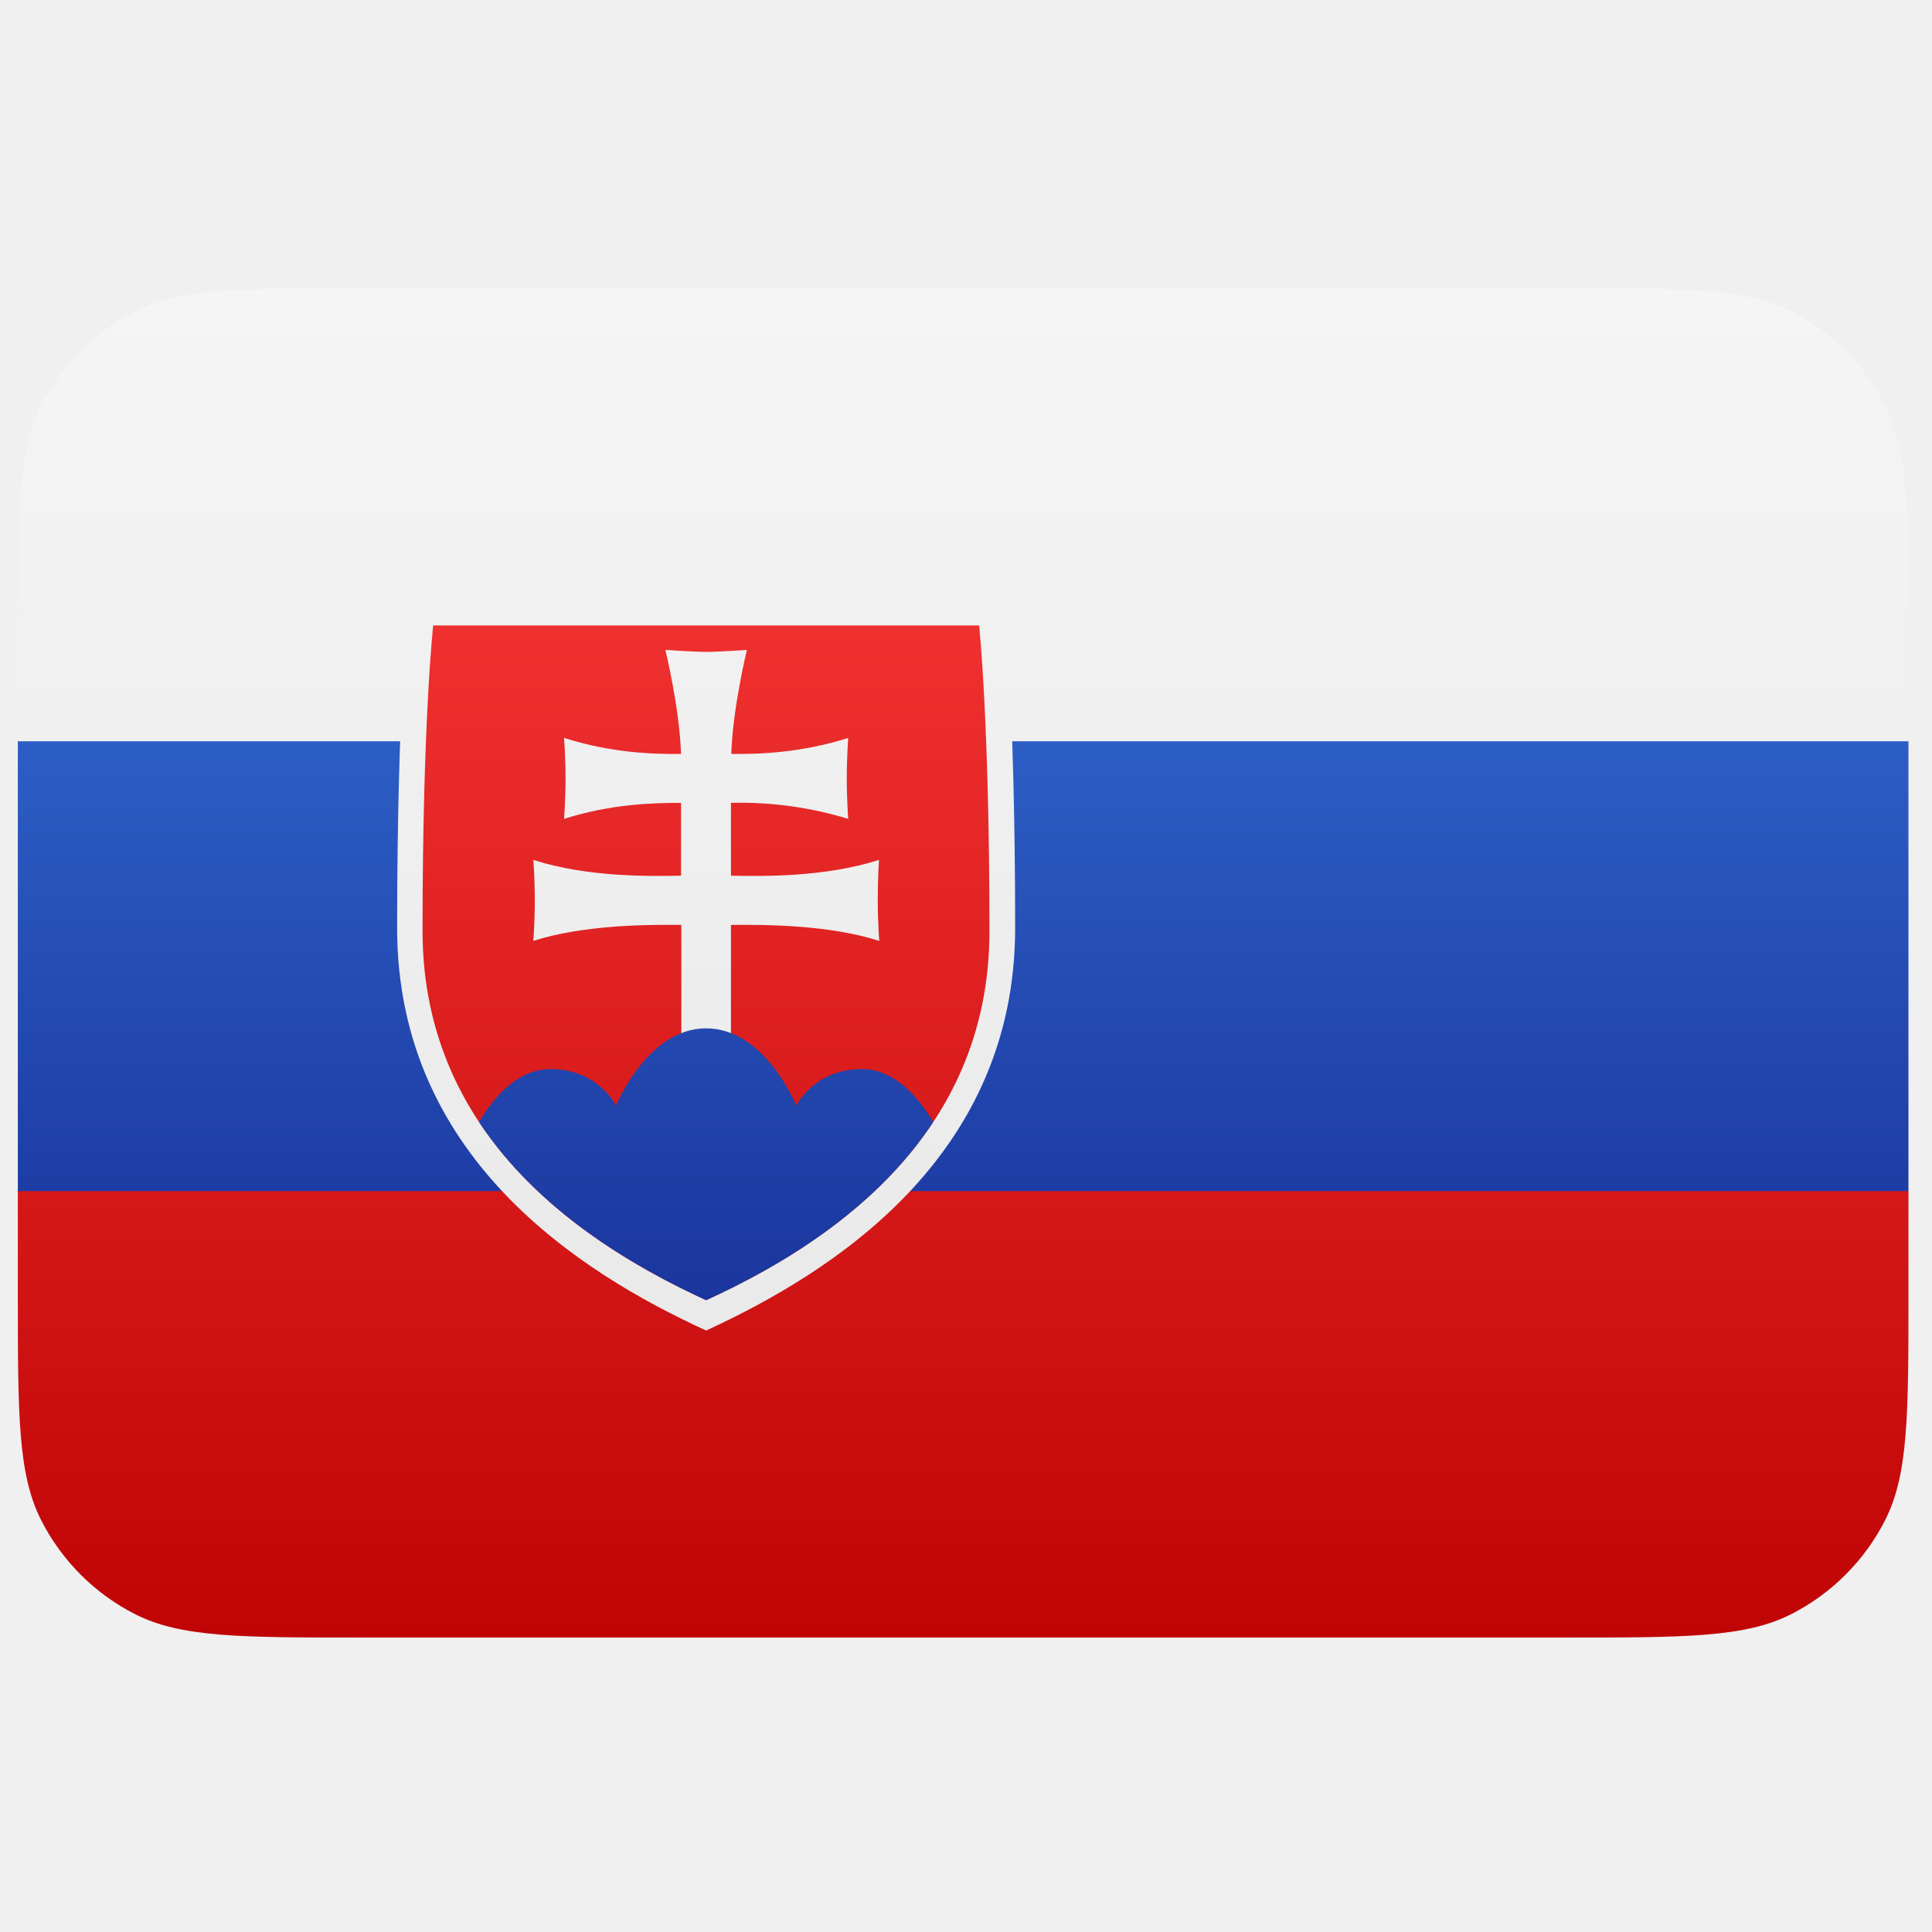
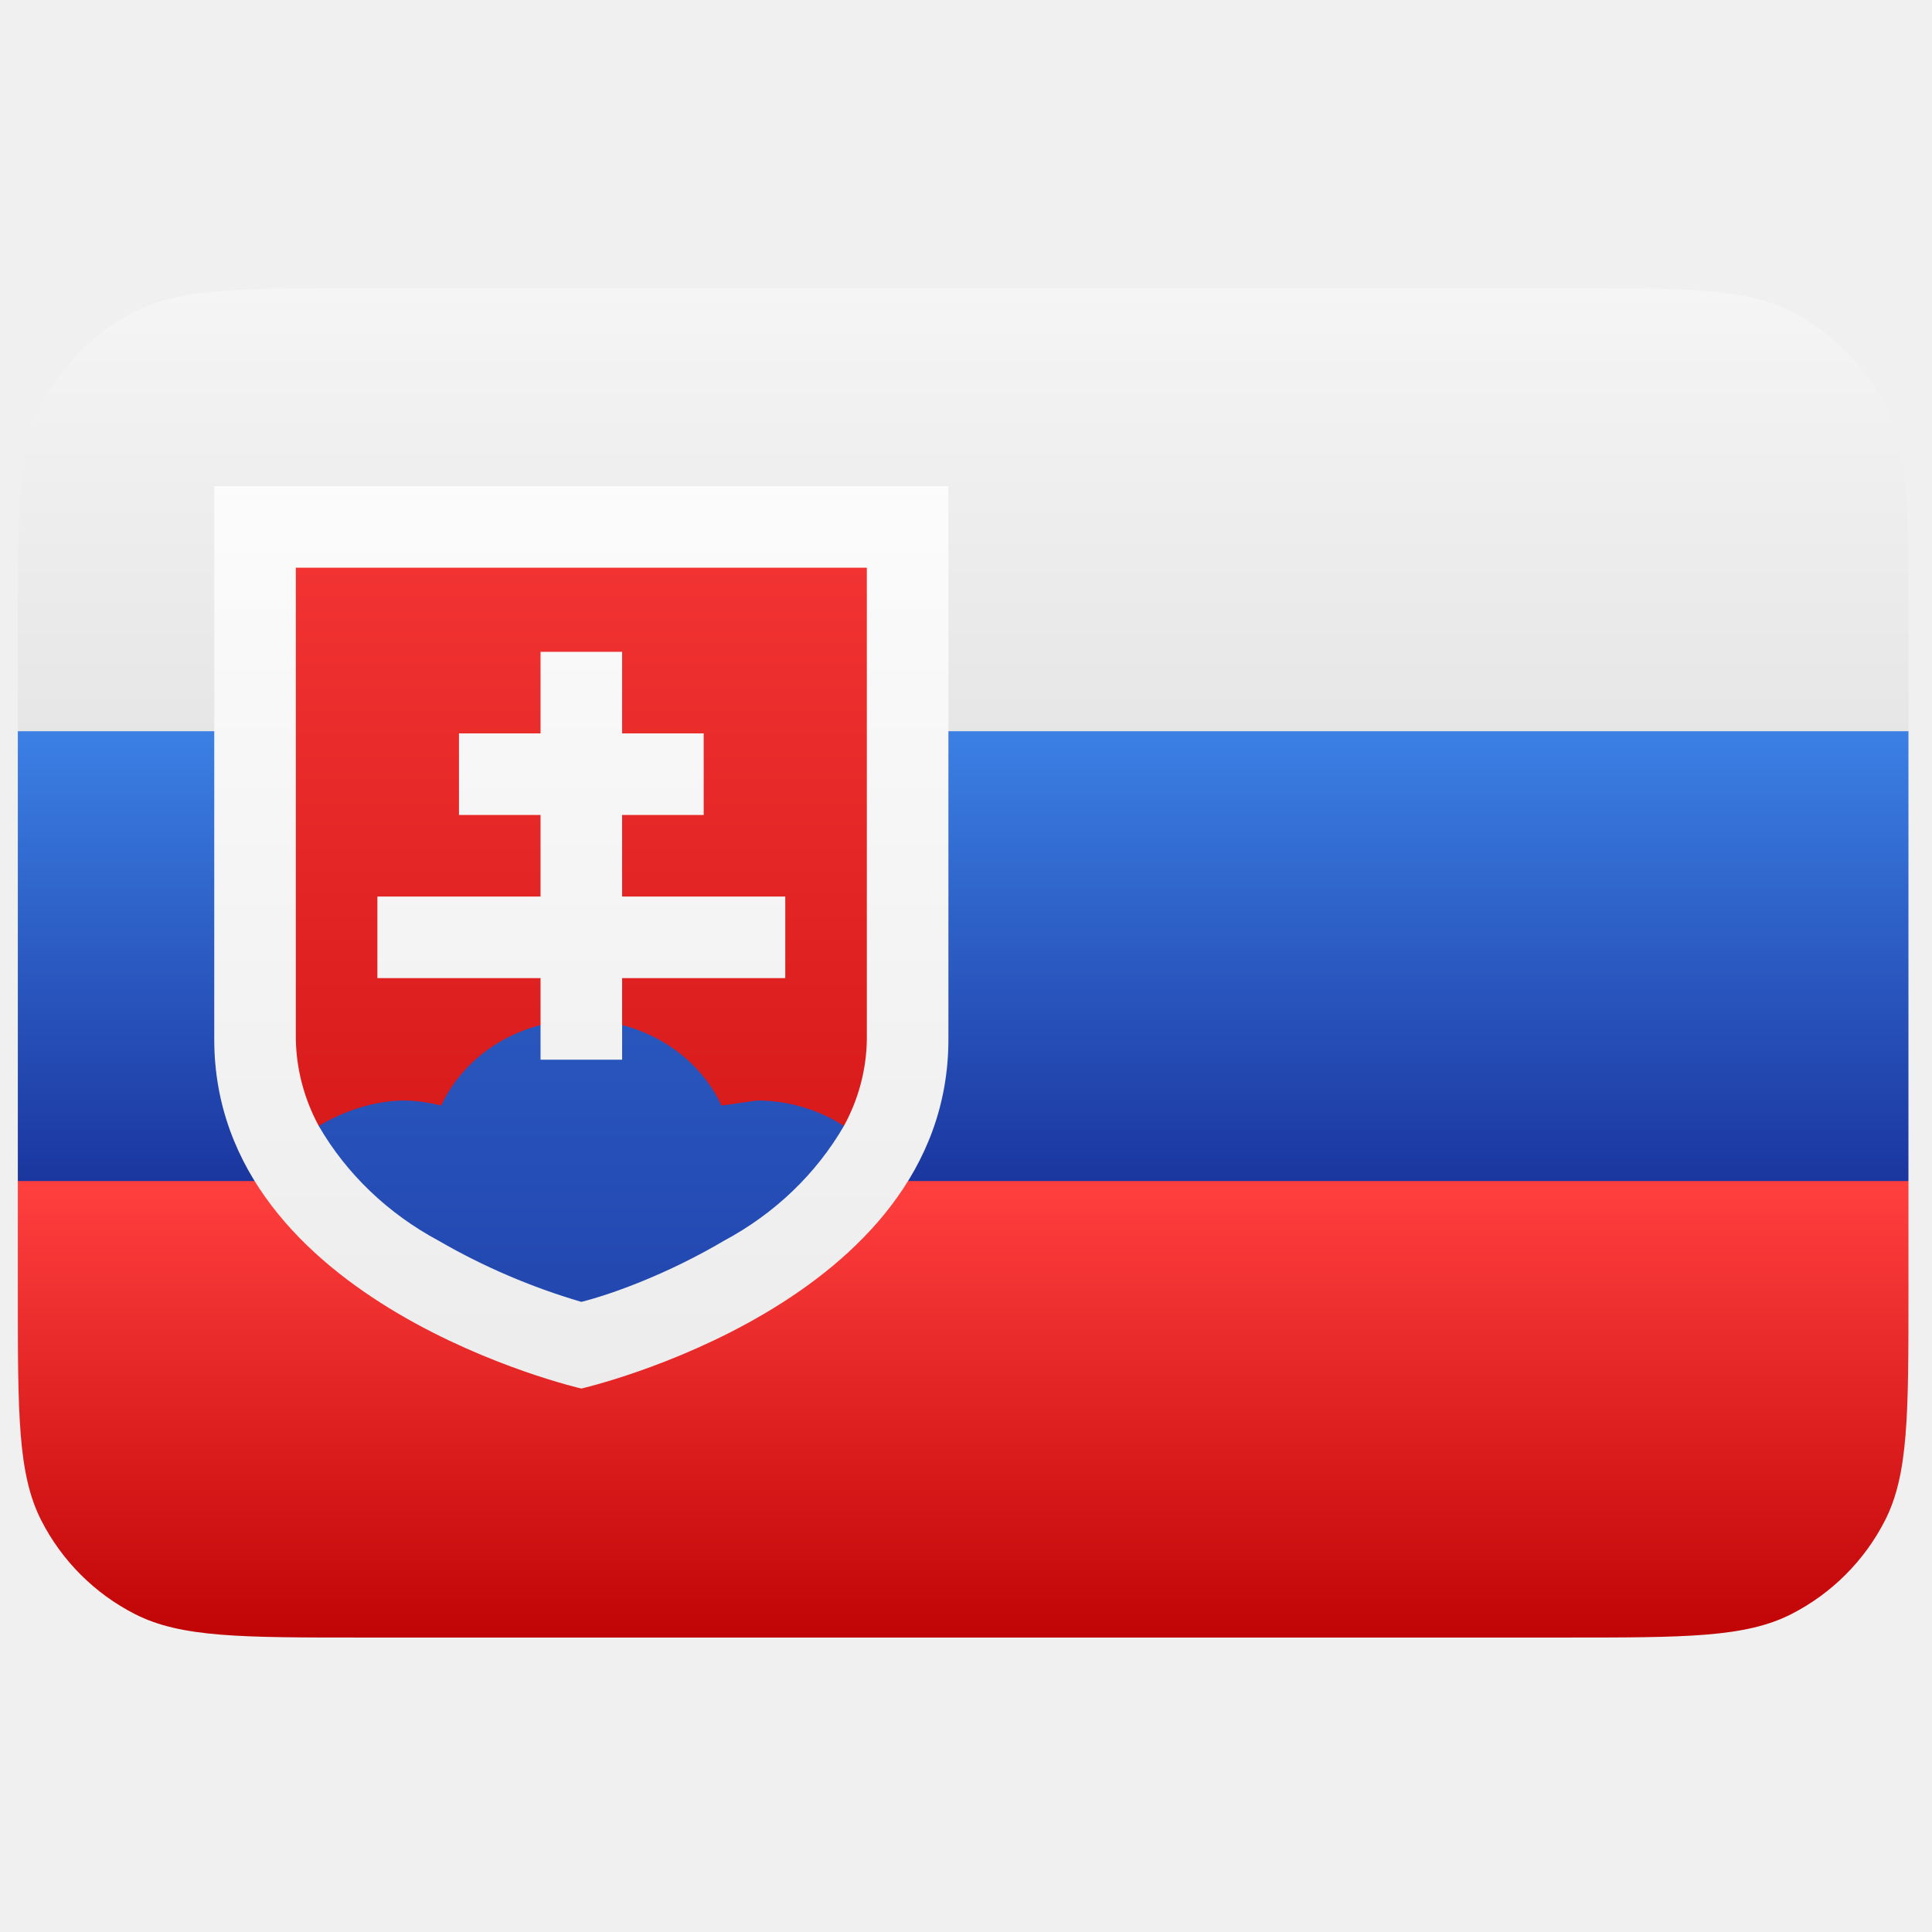
<svg xmlns="http://www.w3.org/2000/svg" viewBox="0 0 144 144" width="144" height="144">
  <defs>
    <mask id="sk-board" maskUnits="userSpaceOnUse" maskContentUnits="userSpaceOnUse" x="0" y="0" width="144" height="144" mask-type="alpha">
      <path d="M 116.645 21.474 c 8.961 0 13.441 0 16.864 1.744 a 16 16 0 0 1 6.992 6.992 c 1.744 3.423 1.744 7.903 1.744 16.864 L 142.245 96.453 c 0 8.961 0 13.441 -1.744 16.864 a 16 16 0 0 1 -6.992 6.992 c -3.423 1.744 -7.903 1.744 -16.864 1.744 L 26.929 122.053 c -8.961 0 -13.441 0 -16.864 -1.744 a 16 16 0 0 1 -6.992 -6.992 c -1.744 -3.423 -1.744 -7.903 -1.744 -16.864 L 1.329 47.075 c 0 -8.961 0 -13.441 1.744 -16.864 a 16 16 0 0 1 6.992 -6.992 c 3.423 -1.744 7.903 -1.744 16.864 -1.744 Z" fill="#FFFFFF" />
    </mask>
-     <linearGradient id="sk-white" x1="72" y1="21.474" x2="72" y2="122.053" gradientUnits="userSpaceOnUse">
+     <linearGradient id="sk-white" x1="72" y1="21.474" x2="72" y2="55.001" gradientUnits="userSpaceOnUse">
      <stop stop-color="#F5F5F5" />
      <stop offset="1" stop-color="#E6E6E6" />
    </linearGradient>
-     <linearGradient id="sk-red" x1="72" y1="21.474" x2="72" y2="122.053" gradientUnits="userSpaceOnUse">
+     <linearGradient id="sk-blue" x1="72" y1="55.001" x2="72" y2="88.527" gradientUnits="userSpaceOnUse">
+       <stop stop-color="#3B7FE4" />
+       <stop offset="1" stop-color="#1A359E" />
+     </linearGradient>
+     <linearGradient id="sk-red" x1="72" y1="88.527" x2="72" y2="122.053" gradientUnits="userSpaceOnUse">
      <stop stop-color="#FF3F3E" />
      <stop offset="1" stop-color="#C00405" />
    </linearGradient>
-     <linearGradient id="sk-blue" x1="72" y1="21.474" x2="72" y2="96.908" gradientUnits="userSpaceOnUse">
+     <linearGradient id="sk-emblem-white" x1="72" y1="21.474" x2="72" y2="122.053" gradientUnits="userSpaceOnUse">
+       <stop stop-color="#FFFFFF" />
+       <stop offset="1" stop-color="#E8E8E8" />
+     </linearGradient>
+     <linearGradient id="sk-emblem-red" x1="72" y1="21.474" x2="72" y2="122.053" gradientUnits="userSpaceOnUse">
+       <stop stop-color="#FF3F3E" />
+       <stop offset="1" stop-color="#C00405" />
+     </linearGradient>
+     <linearGradient id="sk-emblem-blue" x1="72" y1="21.474" x2="72" y2="122.053" gradientUnits="userSpaceOnUse">
      <stop stop-color="#3B7FE4" />
      <stop offset="1" stop-color="#1A359E" />
    </linearGradient>
  </defs>
  <g mask="url(#sk-board)">
-     <path d="M1.329 21.474h140.916v100.578h-140.916Z" fill="url(#sk-white)" stroke="url(#sk-white)" stroke-width=".5" stroke-linejoin="round" />
-     <path d="M 1.329,21.474 l 140.916,0 l 0,100.578 L 1.329,122.053 z" fill="url(#sk-red)" stroke="url(#sk-red)" stroke-width=".5" stroke-linejoin="round" />
-     <path d="M 1.329,21.474 l 140.916,0 l 0,67.052 L 1.329,88.527 z" fill="url(#sk-blue)" stroke="url(#sk-blue)" stroke-width=".5" stroke-linejoin="round" />
-     <path d="M 1.329,21.474 l 140.916,0 l 0,33.526 L 1.329,55.001 z" fill="url(#sk-white)" stroke="url(#sk-white)" stroke-width=".5" stroke-linejoin="round" />
-     <path d="M 52.631,99.171 c -9.468,-4.337 -23.031,-12.97 -23.031,-30.006 c 0,-17.056 0.881,-24.809 0.881,-24.809 l 44.323,0 s 0.859,7.753 0.859,24.809 S 62.099,94.813 52.631,99.171" fill="url(#sk-white)" />
-     <path d="M 52.631,96.908 c -8.697,-3.981 -21.137,-11.902 -21.137,-27.533 s 0.793,-22.756 0.793,-22.756 l 40.69,0 s 0.771,7.124 0.771,22.756 C 73.769,85.027 61.328,92.927 52.631,96.908" fill="url(#sk-red)" />
-     <path d="M 54.481,65.268 c 2.356,0.042 6.958,0.126 11.031,-1.173 c 0,0 -0.088,1.404 -0.088,3.017 s 0.11,3.017 0.11,3.017 c -3.743,-1.194 -8.389,-1.215 -11.053,-1.194 l 0,8.633 l -3.699,0 l 0,-8.633 c -2.642,-0.021 -7.288,0 -11.031,1.194 c 0,0 0.11,-1.404 0.11,-3.017 s -0.11,-3.017 -0.11,-3.017 c 4.073,1.299 8.675,1.215 11.009,1.173 l 0,-5.427 c -2.136,0 -5.218,0.084 -8.719,1.194 c 0,0 0.11,-1.383 0.11,-3.017 c 0,-1.613 -0.11,-3.017 -0.11,-3.017 c 3.501,1.111 6.583,1.215 8.719,1.194 c -0.11,-3.436 -1.167,-7.753 -1.167,-7.753 s 2.18,0.147 3.039,0.147 s 3.039,-0.147 3.039,-0.147 s -1.057,4.316 -1.167,7.753 c 2.136,0.021 5.218,-0.084 8.719,-1.194 c 0,0 -0.11,1.404 -0.11,3.017 s 0.11,3.017 0.11,3.017 a 26.202,24.935 0 0,0 -8.741,-1.194 l 0,5.448 z" fill="url(#sk-white)" />
-     <path d="M 52.631,76.646 c -4.382,0 -6.716,5.762 -6.716,5.762 s -1.321,-2.724 -4.888,-2.724 c -2.422,0 -4.183,2.033 -5.328,3.939 c 4.404,6.642 11.427,10.749 16.932,13.285 c 5.505,-2.514 12.55,-6.642 16.932,-13.285 c -1.145,-1.886 -2.906,-3.939 -5.328,-3.939 c -3.567,0 -4.888,2.724 -4.888,2.724 S 57.035,76.646 52.631,76.646" fill="url(#sk-blue)" />
+     <path d="M 1.329 21.474 h 140.916 v 33.526 h -140.916 Z" fill="url(#sk-white)" stroke="url(#sk-white)" stroke_width="0.5" stroke-linejoin="round" />
+     <path d="M 1.329 55.001 h 140.916 v 33.526 h -140.916 Z" fill="url(#sk-blue)" stroke="url(#sk-blue)" stroke_width="0.5" stroke-linejoin="round" />
+     <path d="M 1.329 88.527 h 140.916 v 33.526 h -140.916 Z" fill="url(#sk-red)" stroke="url(#sk-red)" stroke_width="0.5" stroke-linejoin="round" />
+     <path d="M 15.969,36.234 l 0,41.23 c 0,19.76 27.36,26.03 27.36,26.03 s 27.36,-6.27 27.36,-26.03 L 70.689,36.234 z" fill="url(#sk-emblem-white)" />
+     <path d="M 22.049,42.313 l 0,35.15 a 15.77,14.82 0 0,0 1.71,6.46 l 39.14,0 a 15.77,14.63 0 0,0 1.71,-6.46 L 64.609,42.313 z" fill="url(#sk-emblem-red)" />
+     <path d="M 32.689,92.474 a 46.93,43.89 0 0,0 10.64,4.56 c 2.28,-0.57 6.46,-2.09 10.64,-4.56 a 23.37,21.85 0 0,0 8.93,-8.55 a 11.4,10.64 0 0,0 -6.46,-1.9 l -2.66,0.38 a 11.4,10.64 0 0,0 -20.9,0 a 11.4,10.64 0 0,0 -2.66,-0.38 c -2.28,0 -4.56,0.76 -6.46,1.9 a 23.37,21.85 0 0,0 8.93,8.55 z" fill="url(#sk-emblem-blue)" />
+     <path d="M 58.529,66.823 l -12.16,0 l 0,-6.08 l 6.08,0 l 0,-6.08 l -6.08,0 l 0,-6.08 l -6.08,0 l 0,6.08 l -6.08,0 l 0,6.08 l 6.08,0 l 0,6.08 l -12.16,0 l 0,6.08 l 12.16,0 l 0,6.08 l 6.08,0 l 0,-6.08 l 12.16,0 z" fill="url(#sk-emblem-white)" />
  </g>
</svg>
